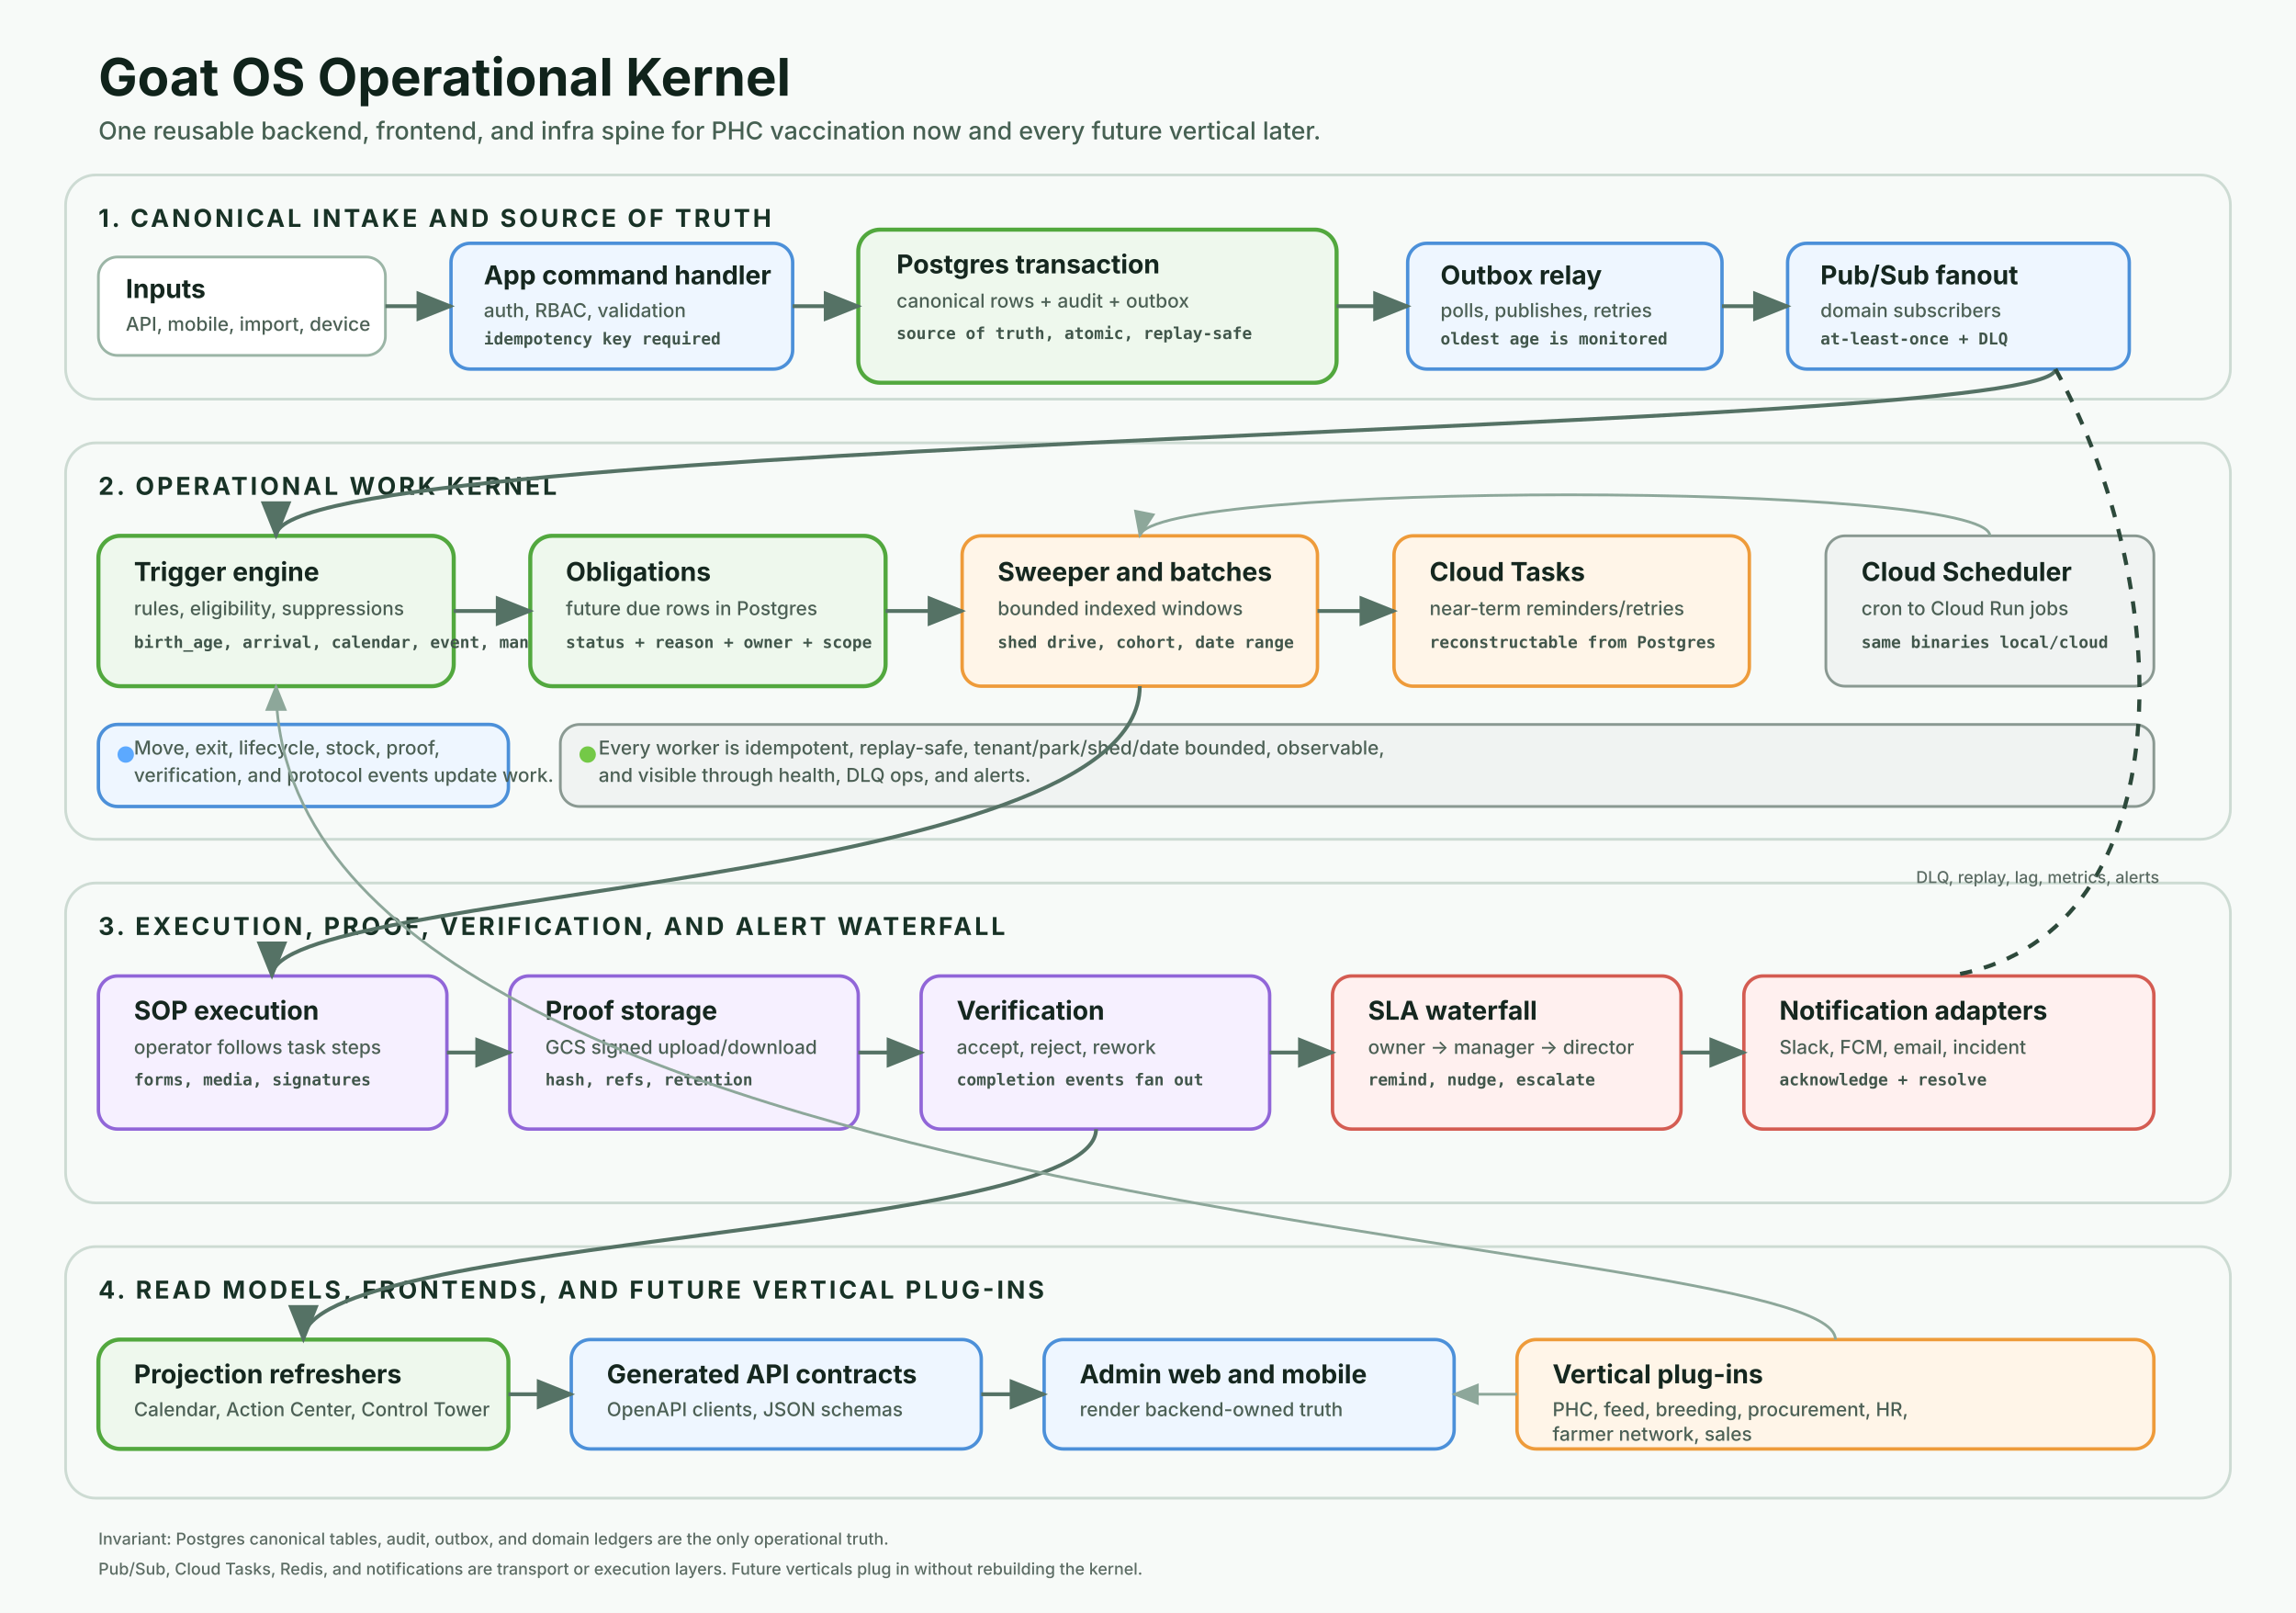
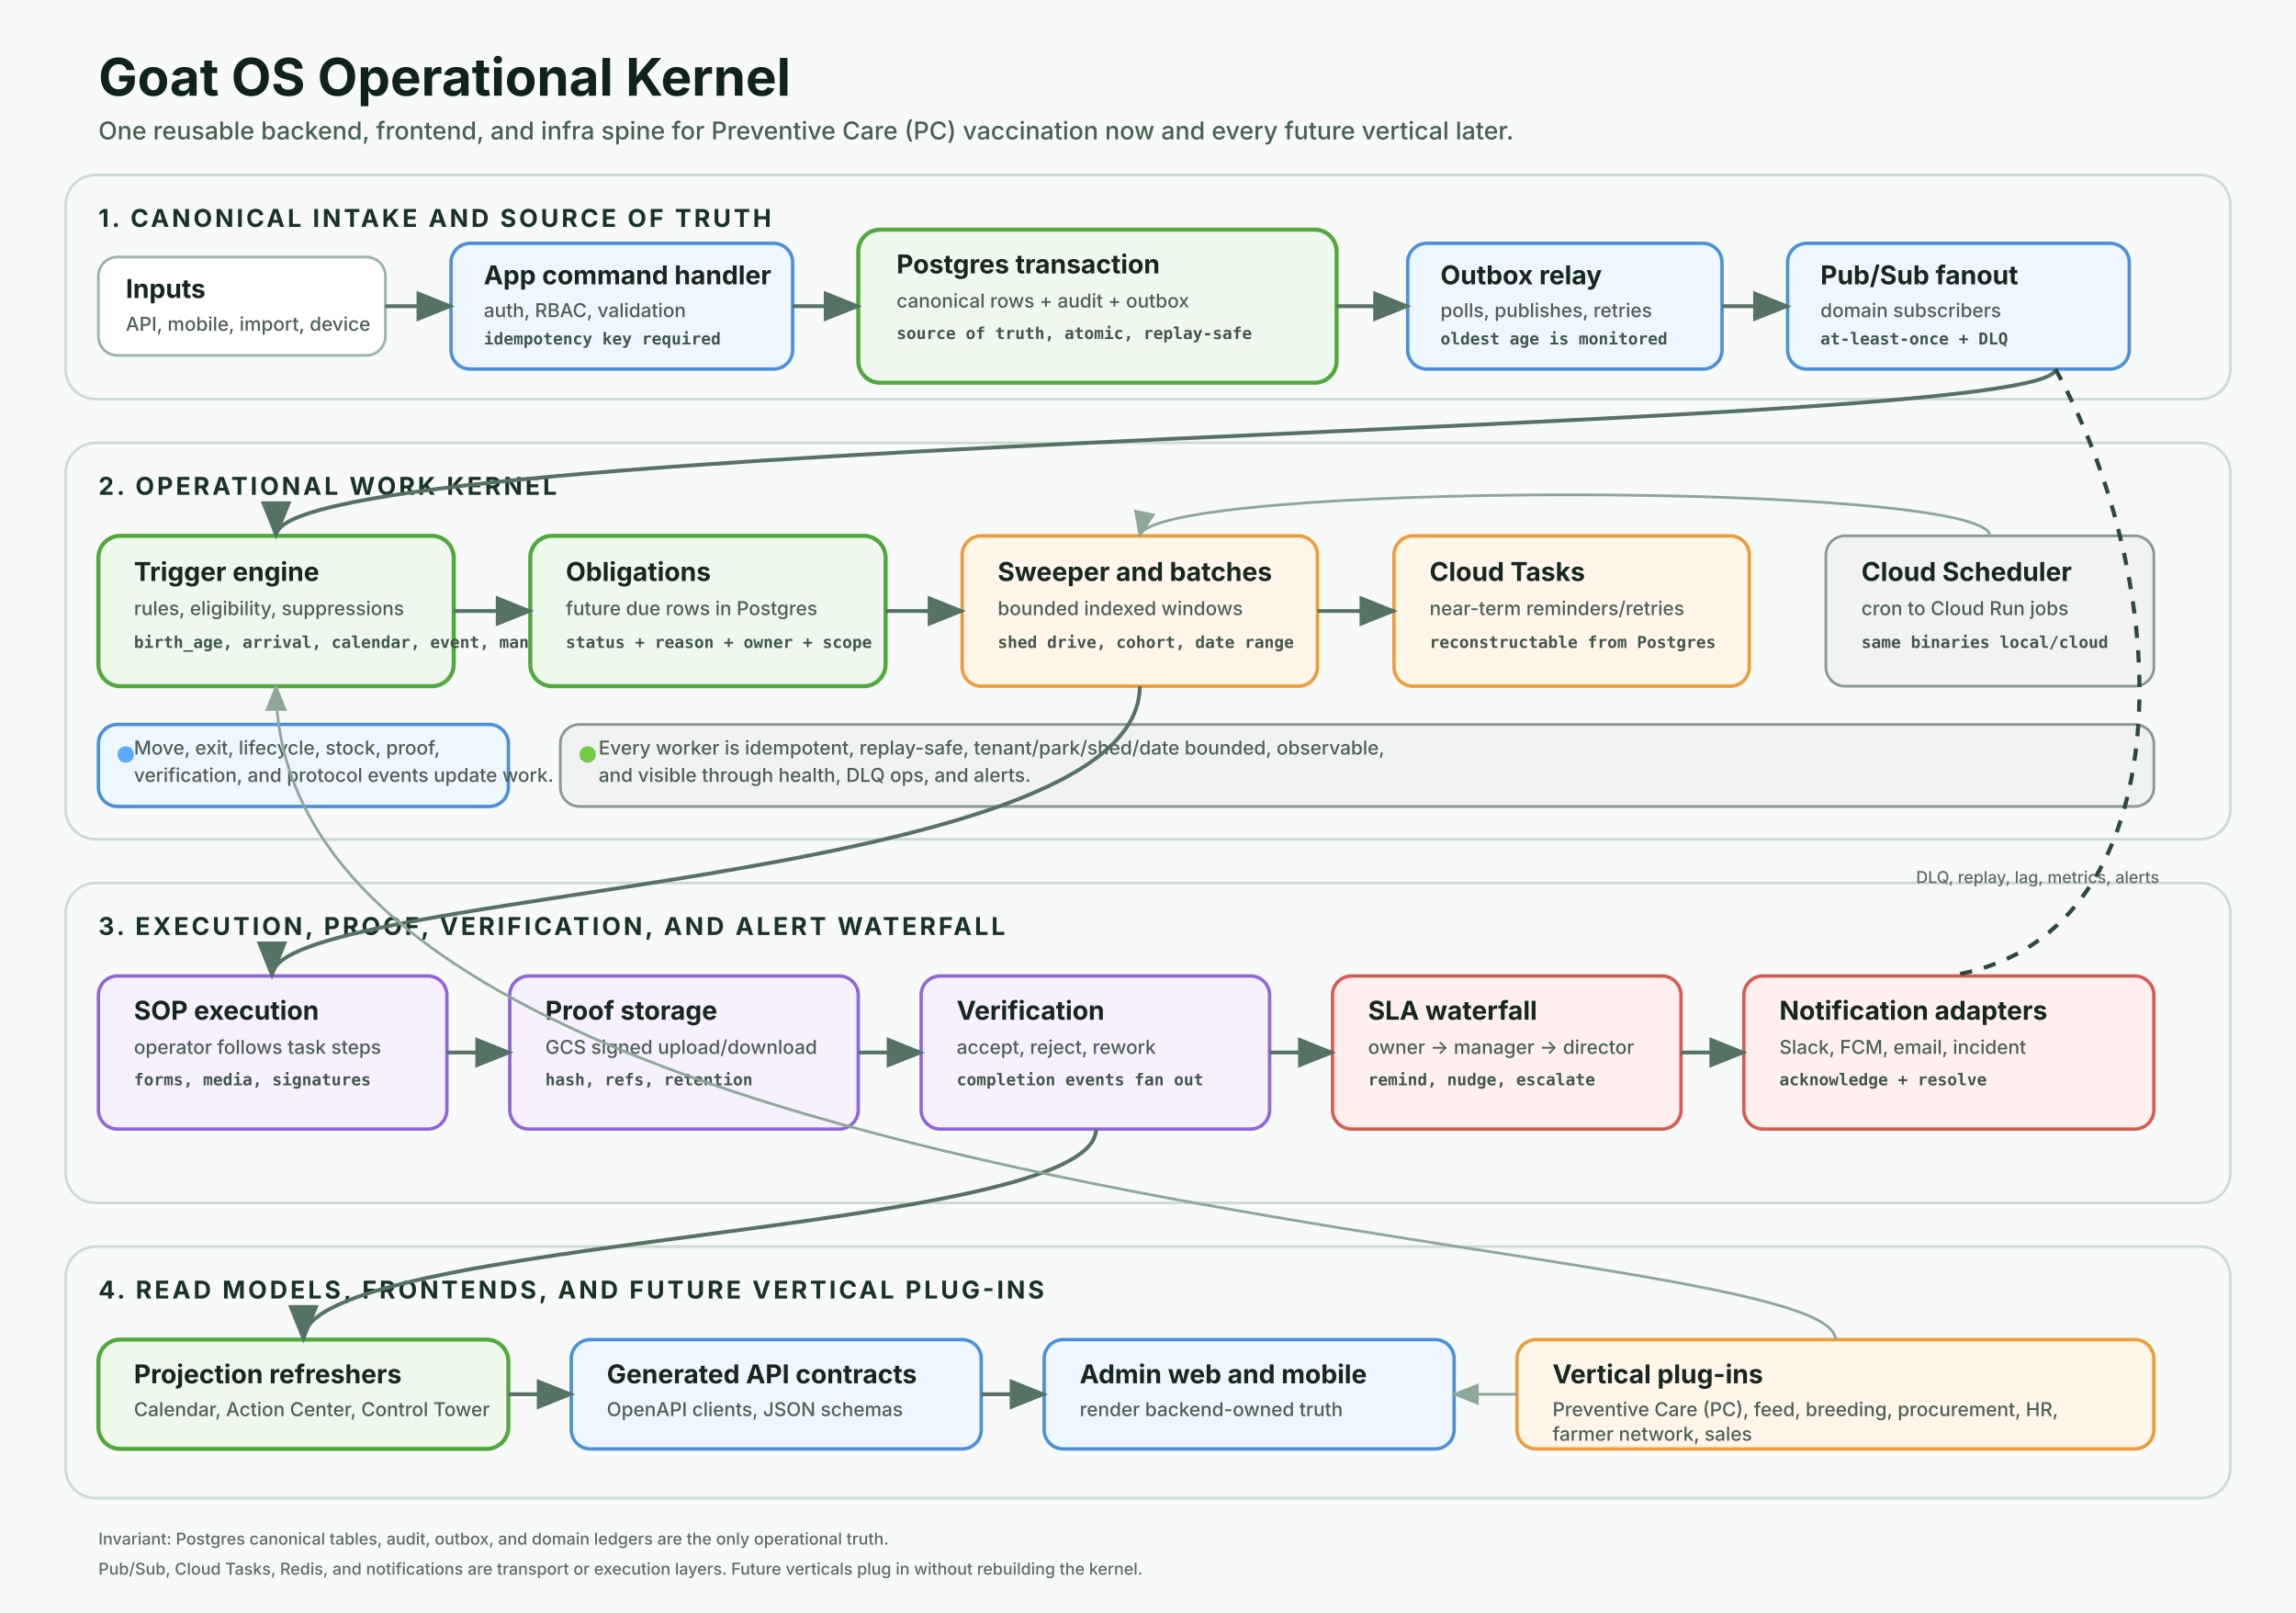
<svg xmlns="http://www.w3.org/2000/svg" width="1680" height="1180" viewBox="0 0 1680 1180" role="img" aria-labelledby="title desc">
  <defs>
    <style>
      .bg { fill: #f7faf8; }
      .title { font: 700 38px Inter, Arial, sans-serif; fill: #10231b; }
      .subtitle { font: 500 18px Inter, Arial, sans-serif; fill: #466052; }
      .section { font: 700 18px Inter, Arial, sans-serif; fill: #183226; letter-spacing: 2px; }
      .box { fill: #ffffff; stroke: #9bb5a6; stroke-width: 2; rx: 14; }
      .box-strong { fill: #eef8ed; stroke: #52a83e; stroke-width: 3; rx: 16; }
      .box-blue { fill: #eef6ff; stroke: #4c90d9; stroke-width: 2.5; rx: 14; }
      .box-orange { fill: #fff5e8; stroke: #ee9b3a; stroke-width: 2.5; rx: 14; }
      .box-purple { fill: #f6f0ff; stroke: #9166d8; stroke-width: 2.5; rx: 14; }
      .box-red { fill: #fff0ef; stroke: #d45c52; stroke-width: 2.5; rx: 14; }
      .box-gray { fill: #f0f3f2; stroke: #8a9992; stroke-width: 2; rx: 14; }
      .label { font: 700 19px Inter, Arial, sans-serif; fill: #15271f; }
      .small { font: 500 14px Inter, Arial, sans-serif; fill: #4c6055; }
      .tiny { font: 500 12px Inter, Arial, sans-serif; fill: #5c6c64; }
      .mono { font: 600 12px SFMono-Regular, Consolas, monospace; fill: #41564b; }
      .arrow { stroke: #557265; stroke-width: 2.8; fill: none; marker-end: url(#arrowhead); }
      .arrow-soft { stroke: #8da79a; stroke-width: 2; fill: none; marker-end: url(#arrowhead-soft); }
      .rail { stroke: #2d493b; stroke-width: 3; stroke-dasharray: 9 9; fill: none; }
      .lane { fill: none; stroke: #cddbd3; stroke-width: 2; rx: 22; }
      .dot-green { fill: #74c947; }
      .dot-blue { fill: #5ca9ff; }
    </style>
    <marker id="arrowhead" markerWidth="10" markerHeight="8" refX="9" refY="4" orient="auto">
      <path d="M0,0 L10,4 L0,8 z" fill="#557265" />
    </marker>
    <marker id="arrowhead-soft" markerWidth="10" markerHeight="8" refX="9" refY="4" orient="auto">
      <path d="M0,0 L10,4 L0,8 z" fill="#8da79a" />
    </marker>
  </defs>
  <rect class="bg" x="0" y="0" width="1680" height="1180" />
  <text class="title" x="72" y="70">Goat OS Operational Kernel</text>
-   <text class="subtitle" x="72" y="102">One reusable backend, frontend, and infra spine for PHC vaccination now and every future vertical later.</text>
+   <text class="subtitle" x="72" y="102">One reusable backend, frontend, and infra spine for Preventive Care (PC) vaccination now and every future vertical later.</text>
  <rect class="lane" x="48" y="128" width="1584" height="164" />
  <text class="section" x="72" y="166">1. CANONICAL INTAKE AND SOURCE OF TRUTH</text>
  <rect class="box" x="72" y="188" width="210" height="72" />
  <text class="label" x="92" y="218">Inputs</text>
  <text class="small" x="92" y="242">API, mobile, import, device</text>
  <rect class="box-blue" x="330" y="178" width="250" height="92" />
  <text class="label" x="354" y="208">App command handler</text>
  <text class="small" x="354" y="232">auth, RBAC, validation</text>
  <text class="mono" x="354" y="252">idempotency key required</text>
  <rect class="box-strong" x="628" y="168" width="350" height="112" />
  <text class="label" x="656" y="200">Postgres transaction</text>
  <text class="small" x="656" y="225">canonical rows + audit + outbox</text>
  <text class="mono" x="656" y="248">source of truth, atomic, replay-safe</text>
  <rect class="box-blue" x="1030" y="178" width="230" height="92" />
  <text class="label" x="1054" y="208">Outbox relay</text>
  <text class="small" x="1054" y="232">polls, publishes, retries</text>
  <text class="mono" x="1054" y="252">oldest age is monitored</text>
  <rect class="box-blue" x="1308" y="178" width="250" height="92" />
  <text class="label" x="1332" y="208">Pub/Sub fanout</text>
  <text class="small" x="1332" y="232">domain subscribers</text>
  <text class="mono" x="1332" y="252">at-least-once + DLQ</text>
  <path class="arrow" d="M282 224 H330" />
  <path class="arrow" d="M580 224 H628" />
  <path class="arrow" d="M978 224 H1030" />
  <path class="arrow" d="M1260 224 H1308" />
  <rect class="lane" x="48" y="324" width="1584" height="290" />
  <text class="section" x="72" y="362">2. OPERATIONAL WORK KERNEL</text>
  <rect class="box-strong" x="72" y="392" width="260" height="110" />
  <text class="label" x="98" y="425">Trigger engine</text>
  <text class="small" x="98" y="450">rules, eligibility, suppressions</text>
  <text class="mono" x="98" y="474">birth_age, arrival, calendar, event, manual</text>
  <rect class="box-strong" x="388" y="392" width="260" height="110" />
  <text class="label" x="414" y="425">Obligations</text>
  <text class="small" x="414" y="450">future due rows in Postgres</text>
  <text class="mono" x="414" y="474">status + reason + owner + scope</text>
  <rect class="box-orange" x="704" y="392" width="260" height="110" />
  <text class="label" x="730" y="425">Sweeper and batches</text>
  <text class="small" x="730" y="450">bounded indexed windows</text>
  <text class="mono" x="730" y="474">shed drive, cohort, date range</text>
  <rect class="box-orange" x="1020" y="392" width="260" height="110" />
  <text class="label" x="1046" y="425">Cloud Tasks</text>
  <text class="small" x="1046" y="450">near-term reminders/retries</text>
  <text class="mono" x="1046" y="474">reconstructable from Postgres</text>
  <rect class="box-gray" x="1336" y="392" width="240" height="110" />
  <text class="label" x="1362" y="425">Cloud Scheduler</text>
  <text class="small" x="1362" y="450">cron to Cloud Run jobs</text>
  <text class="mono" x="1362" y="474">same binaries local/cloud</text>
  <path class="arrow" d="M1504 270 C1504 318 202 318 202 392" />
  <path class="arrow" d="M332 447 H388" />
  <path class="arrow" d="M648 447 H704" />
  <path class="arrow" d="M964 447 H1020" />
  <path class="arrow-soft" d="M1456 392 C1456 352 842 352 834 392" />
  <rect class="box-blue" x="72" y="530" width="300" height="60" />
  <text class="small" x="98" y="552">Move, exit, lifecycle, stock, proof,</text>
  <text class="small" x="98" y="572">verification, and protocol events update work.</text>
  <circle class="dot-blue" cx="92" cy="552" r="6" />
  <rect class="box-gray" x="410" y="530" width="1166" height="60" />
  <text class="small" x="438" y="552">Every worker is idempotent, replay-safe, tenant/park/shed/date bounded, observable,</text>
  <text class="small" x="438" y="572">and visible through health, DLQ ops, and alerts.</text>
  <circle class="dot-green" cx="430" cy="552" r="6" />
  <rect class="lane" x="48" y="646" width="1584" height="234" />
  <text class="section" x="72" y="684">3. EXECUTION, PROOF, VERIFICATION, AND ALERT WATERFALL</text>
  <rect class="box-purple" x="72" y="714" width="255" height="112" />
  <text class="label" x="98" y="746">SOP execution</text>
  <text class="small" x="98" y="771">operator follows task steps</text>
  <text class="mono" x="98" y="794">forms, media, signatures</text>
  <rect class="box-purple" x="373" y="714" width="255" height="112" />
  <text class="label" x="399" y="746">Proof storage</text>
  <text class="small" x="399" y="771">GCS signed upload/download</text>
  <text class="mono" x="399" y="794">hash, refs, retention</text>
  <rect class="box-purple" x="674" y="714" width="255" height="112" />
  <text class="label" x="700" y="746">Verification</text>
  <text class="small" x="700" y="771">accept, reject, rework</text>
  <text class="mono" x="700" y="794">completion events fan out</text>
  <rect class="box-red" x="975" y="714" width="255" height="112" />
  <text class="label" x="1001" y="746">SLA waterfall</text>
  <text class="small" x="1001" y="771">owner -&gt; manager -&gt; director</text>
  <text class="mono" x="1001" y="794">remind, nudge, escalate</text>
  <rect class="box-red" x="1276" y="714" width="300" height="112" />
  <text class="label" x="1302" y="746">Notification adapters</text>
  <text class="small" x="1302" y="771">Slack, FCM, email, incident</text>
  <text class="mono" x="1302" y="794">acknowledge + resolve</text>
  <path class="arrow" d="M834 502 C834 650 199 650 199 714" />
  <path class="arrow" d="M327 770 H373" />
  <path class="arrow" d="M628 770 H674" />
  <path class="arrow" d="M929 770 H975" />
  <path class="arrow" d="M1230 770 H1276" />
  <rect class="lane" x="48" y="912" width="1584" height="184" />
  <text class="section" x="72" y="950">4. READ MODELS, FRONTENDS, AND FUTURE VERTICAL PLUG-INS</text>
  <rect class="box-strong" x="72" y="980" width="300" height="80" />
  <text class="label" x="98" y="1012">Projection refreshers</text>
  <text class="small" x="98" y="1036">Calendar, Action Center, Control Tower</text>
  <rect class="box-blue" x="418" y="980" width="300" height="80" />
  <text class="label" x="444" y="1012">Generated API contracts</text>
  <text class="small" x="444" y="1036">OpenAPI clients, JSON schemas</text>
  <rect class="box-blue" x="764" y="980" width="300" height="80" />
  <text class="label" x="790" y="1012">Admin web and mobile</text>
  <text class="small" x="790" y="1036">render backend-owned truth</text>
  <rect class="box-orange" x="1110" y="980" width="466" height="80" />
  <text class="label" x="1136" y="1012">Vertical plug-ins</text>
-   <text class="small" x="1136" y="1036">PHC, feed, breeding, procurement, HR,</text>
+   <text class="small" x="1136" y="1036">Preventive Care (PC), feed, breeding, procurement, HR,</text>
  <text class="small" x="1136" y="1054">farmer network, sales</text>
  <path class="arrow" d="M802 826 C802 904 222 904 222 980" />
  <path class="arrow" d="M372 1020 H418" />
  <path class="arrow" d="M718 1020 H764" />
  <path class="arrow-soft" d="M1110 1020 H1064" />
  <path class="arrow-soft" d="M1343 980 C1343 900 202 900 202 502" />
  <path class="rail" d="M1504 270 C1596 438 1596 688 1426 714" />
  <text class="tiny" x="1402" y="646">DLQ, replay, lag, metrics, alerts</text>
  <text class="tiny" x="72" y="1130">Invariant: Postgres canonical tables, audit, outbox, and domain ledgers are the only operational truth.</text>
  <text class="tiny" x="72" y="1152">Pub/Sub, Cloud Tasks, Redis, and notifications are transport or execution layers. Future verticals plug in without rebuilding the kernel.</text>
</svg>
